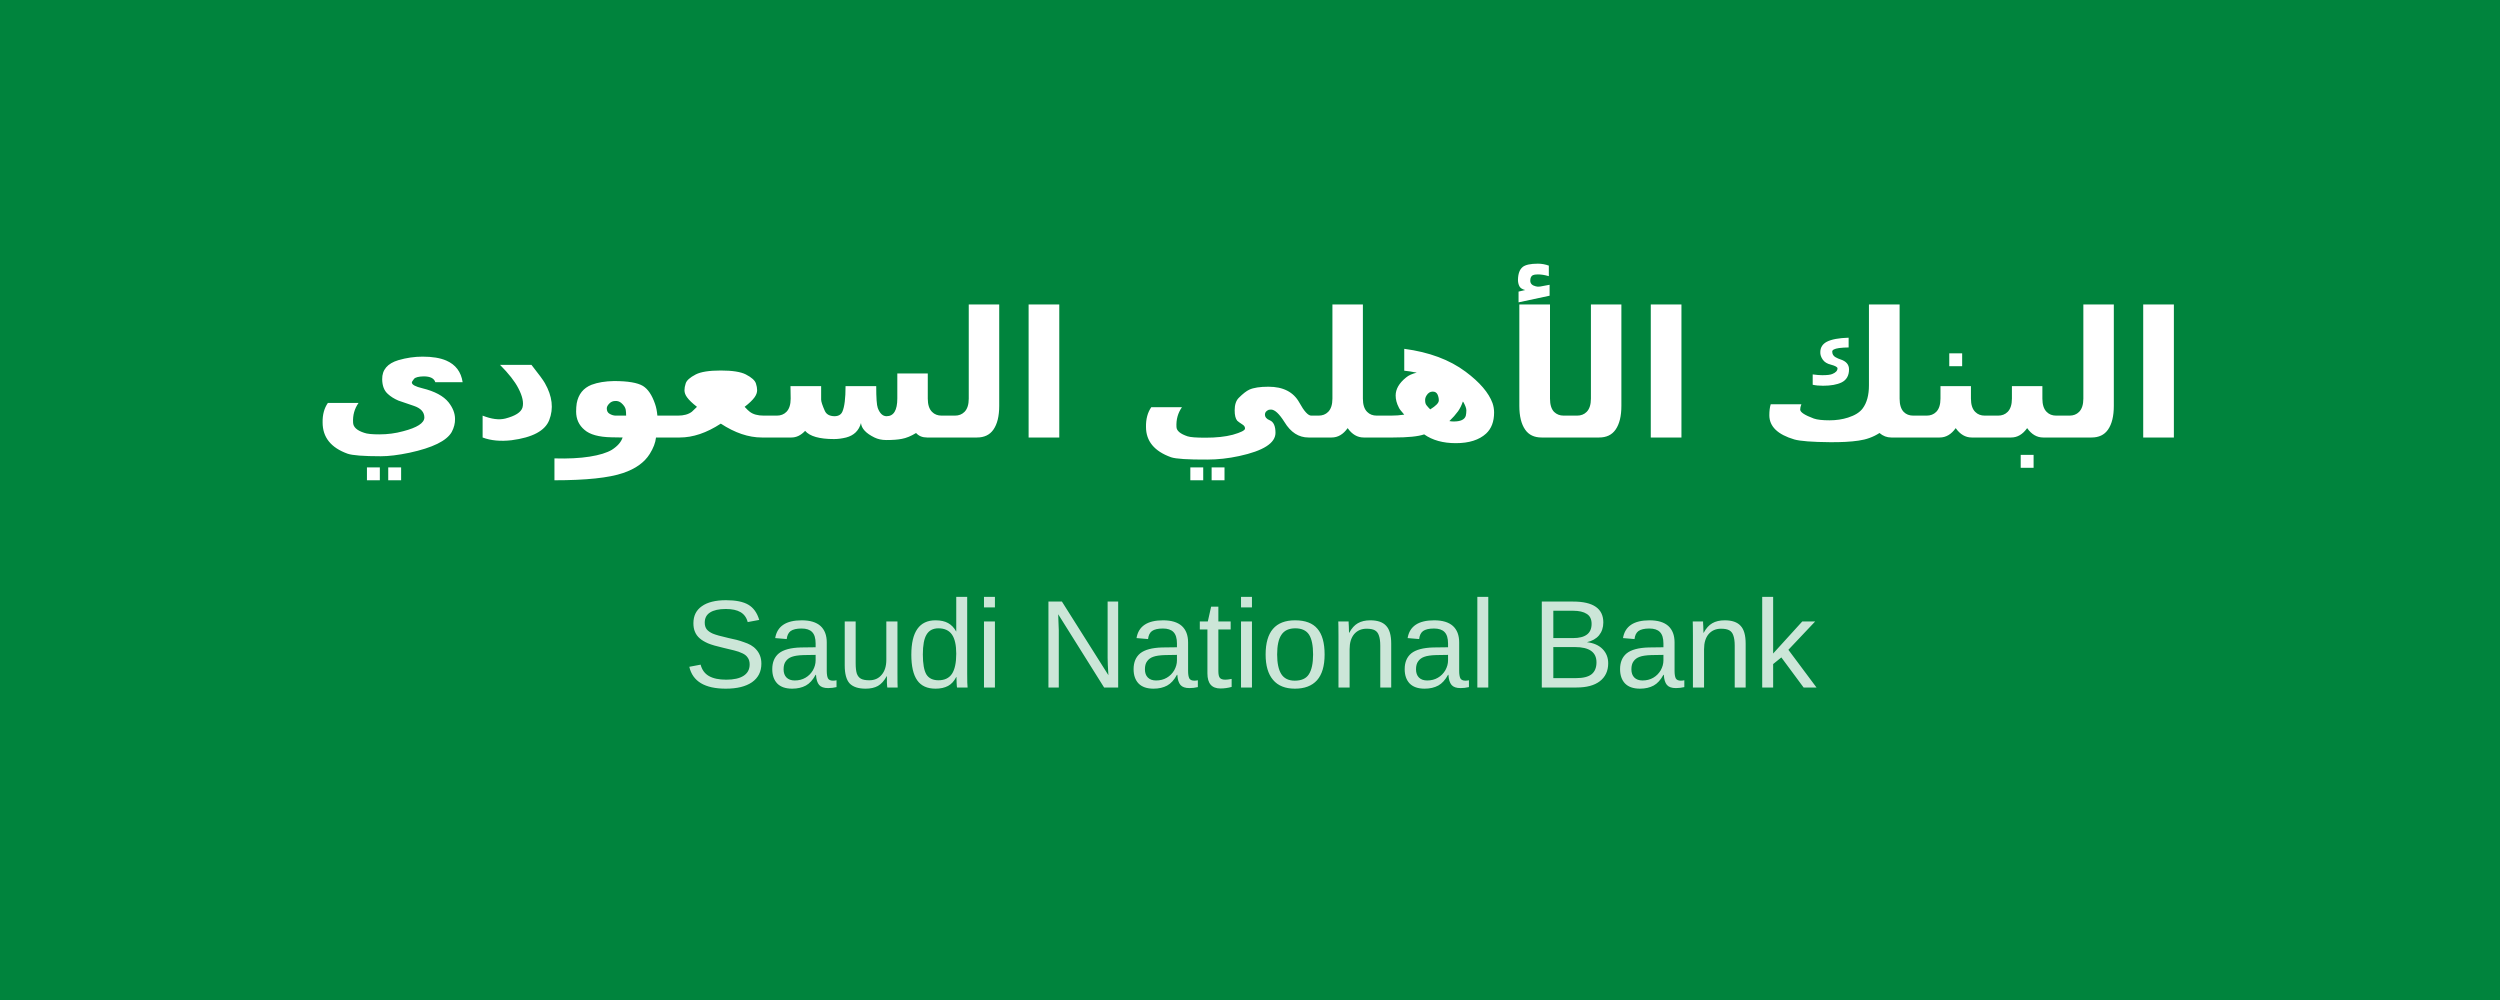
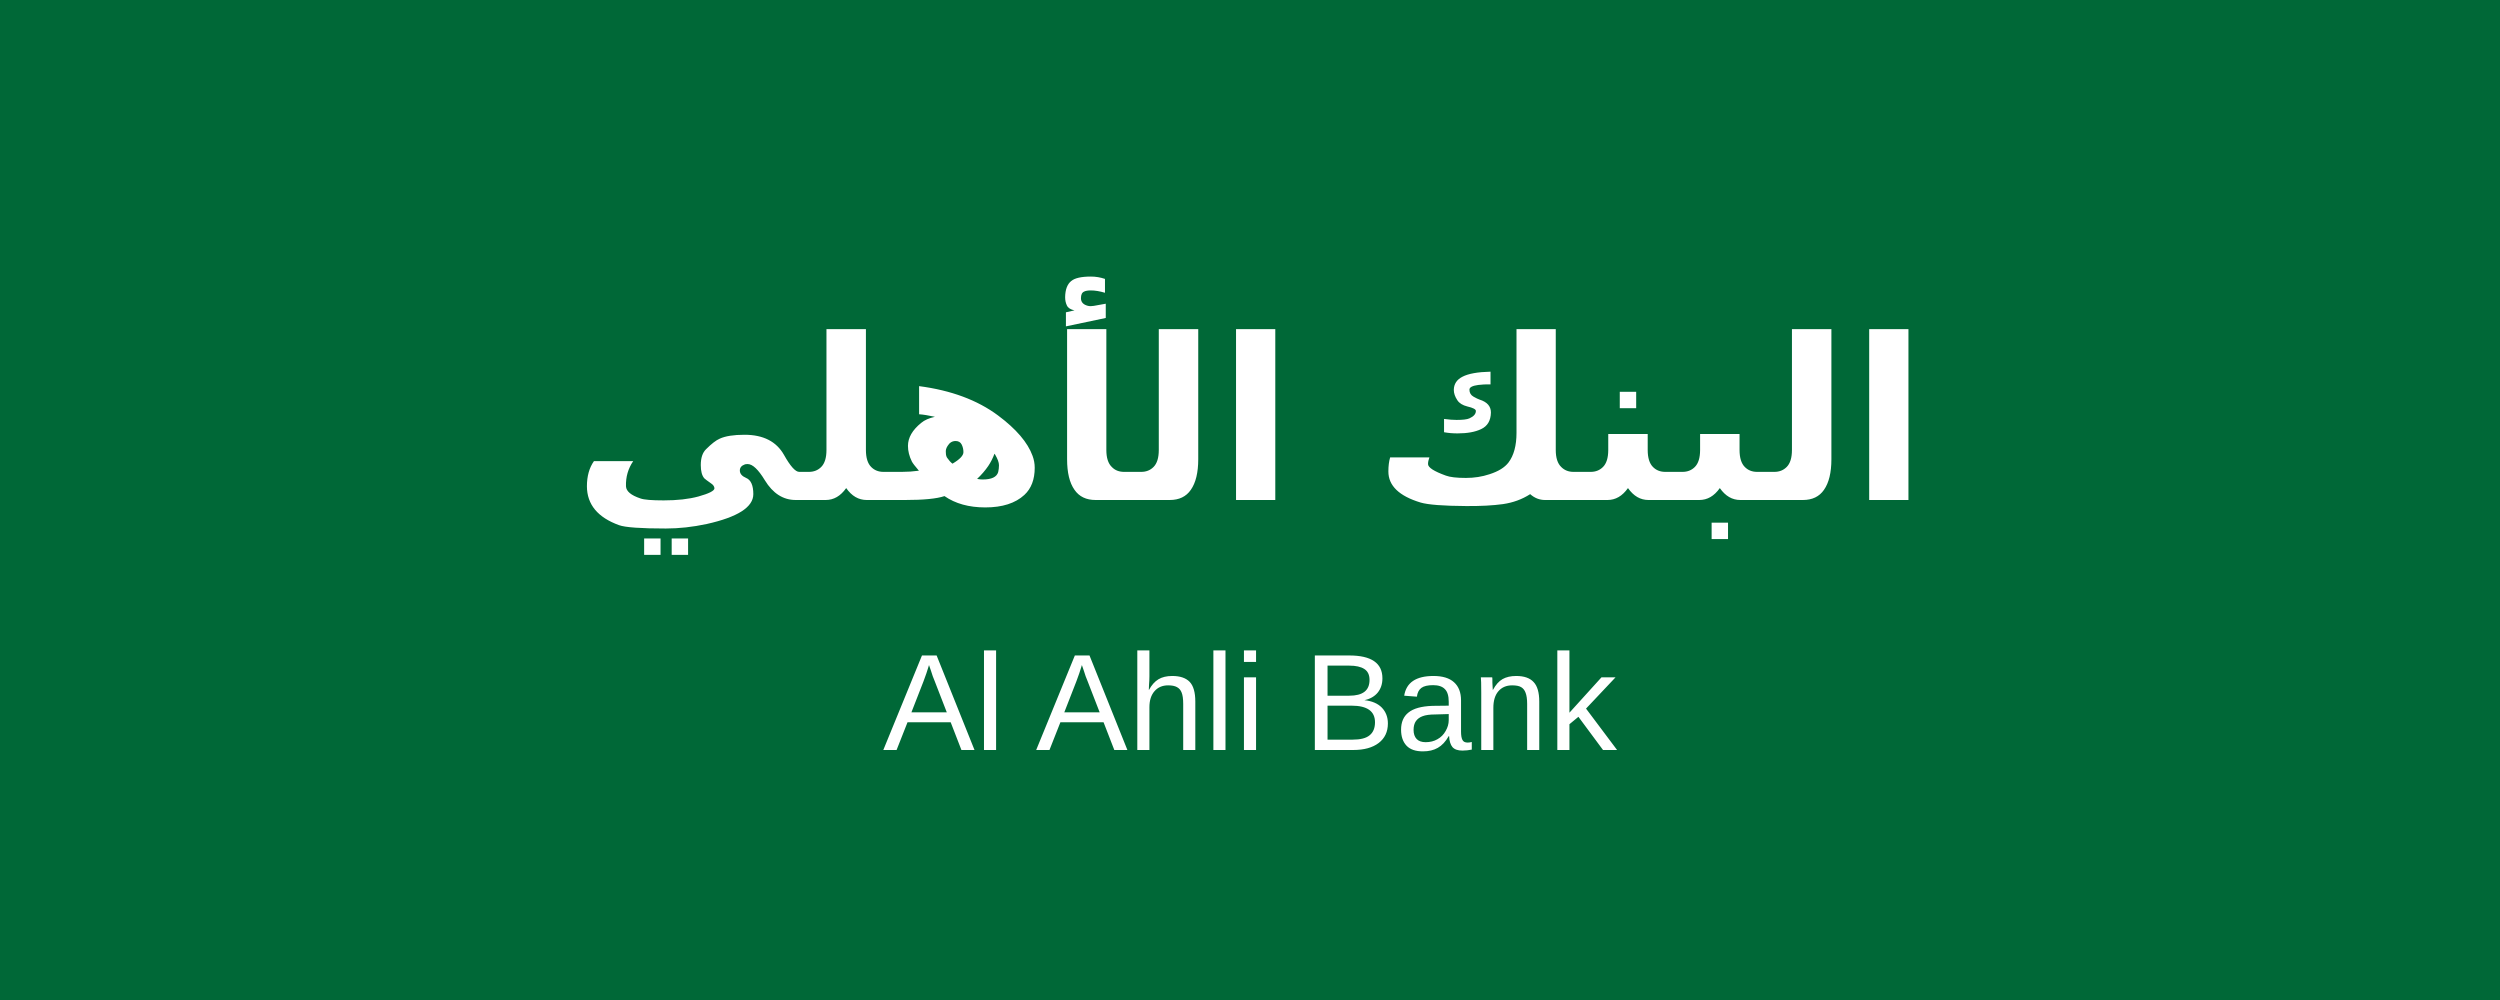
<svg xmlns="http://www.w3.org/2000/svg" viewBox="0 0 200 80">
-   <defs>
-     <linearGradient id="bg" x1="0%" y1="0%" x2="100%" y2="0%">
-       <stop offset="0%" style="stop-color:#00843D" />
-       <stop offset="100%" style="stop-color:#00843D" />
-     </linearGradient>
-   </defs>
-   <rect width="200" height="80" fill="#00843D" />
-   <text x="100" y="35" font-family="Arial, sans-serif" font-size="14" font-weight="bold" fill="#FFFFFF" text-anchor="middle">البنك الأهلي السعودي</text>
-   <text x="100" y="55" font-family="Arial, sans-serif" font-size="10" fill="#FFFFFF" text-anchor="middle" opacity="0.8">Saudi National Bank</text>
+   <rect width="200" height="80" fill="#006837" />
+   <text x="100" y="40" font-family="Arial" font-size="18" font-weight="bold" fill="#FFFFFF" text-anchor="middle">البنك الأهلي</text>
+   <text x="100" y="60" font-family="Arial" font-size="11" fill="#FFFFFF" text-anchor="middle">Al Ahli Bank</text>
</svg>
